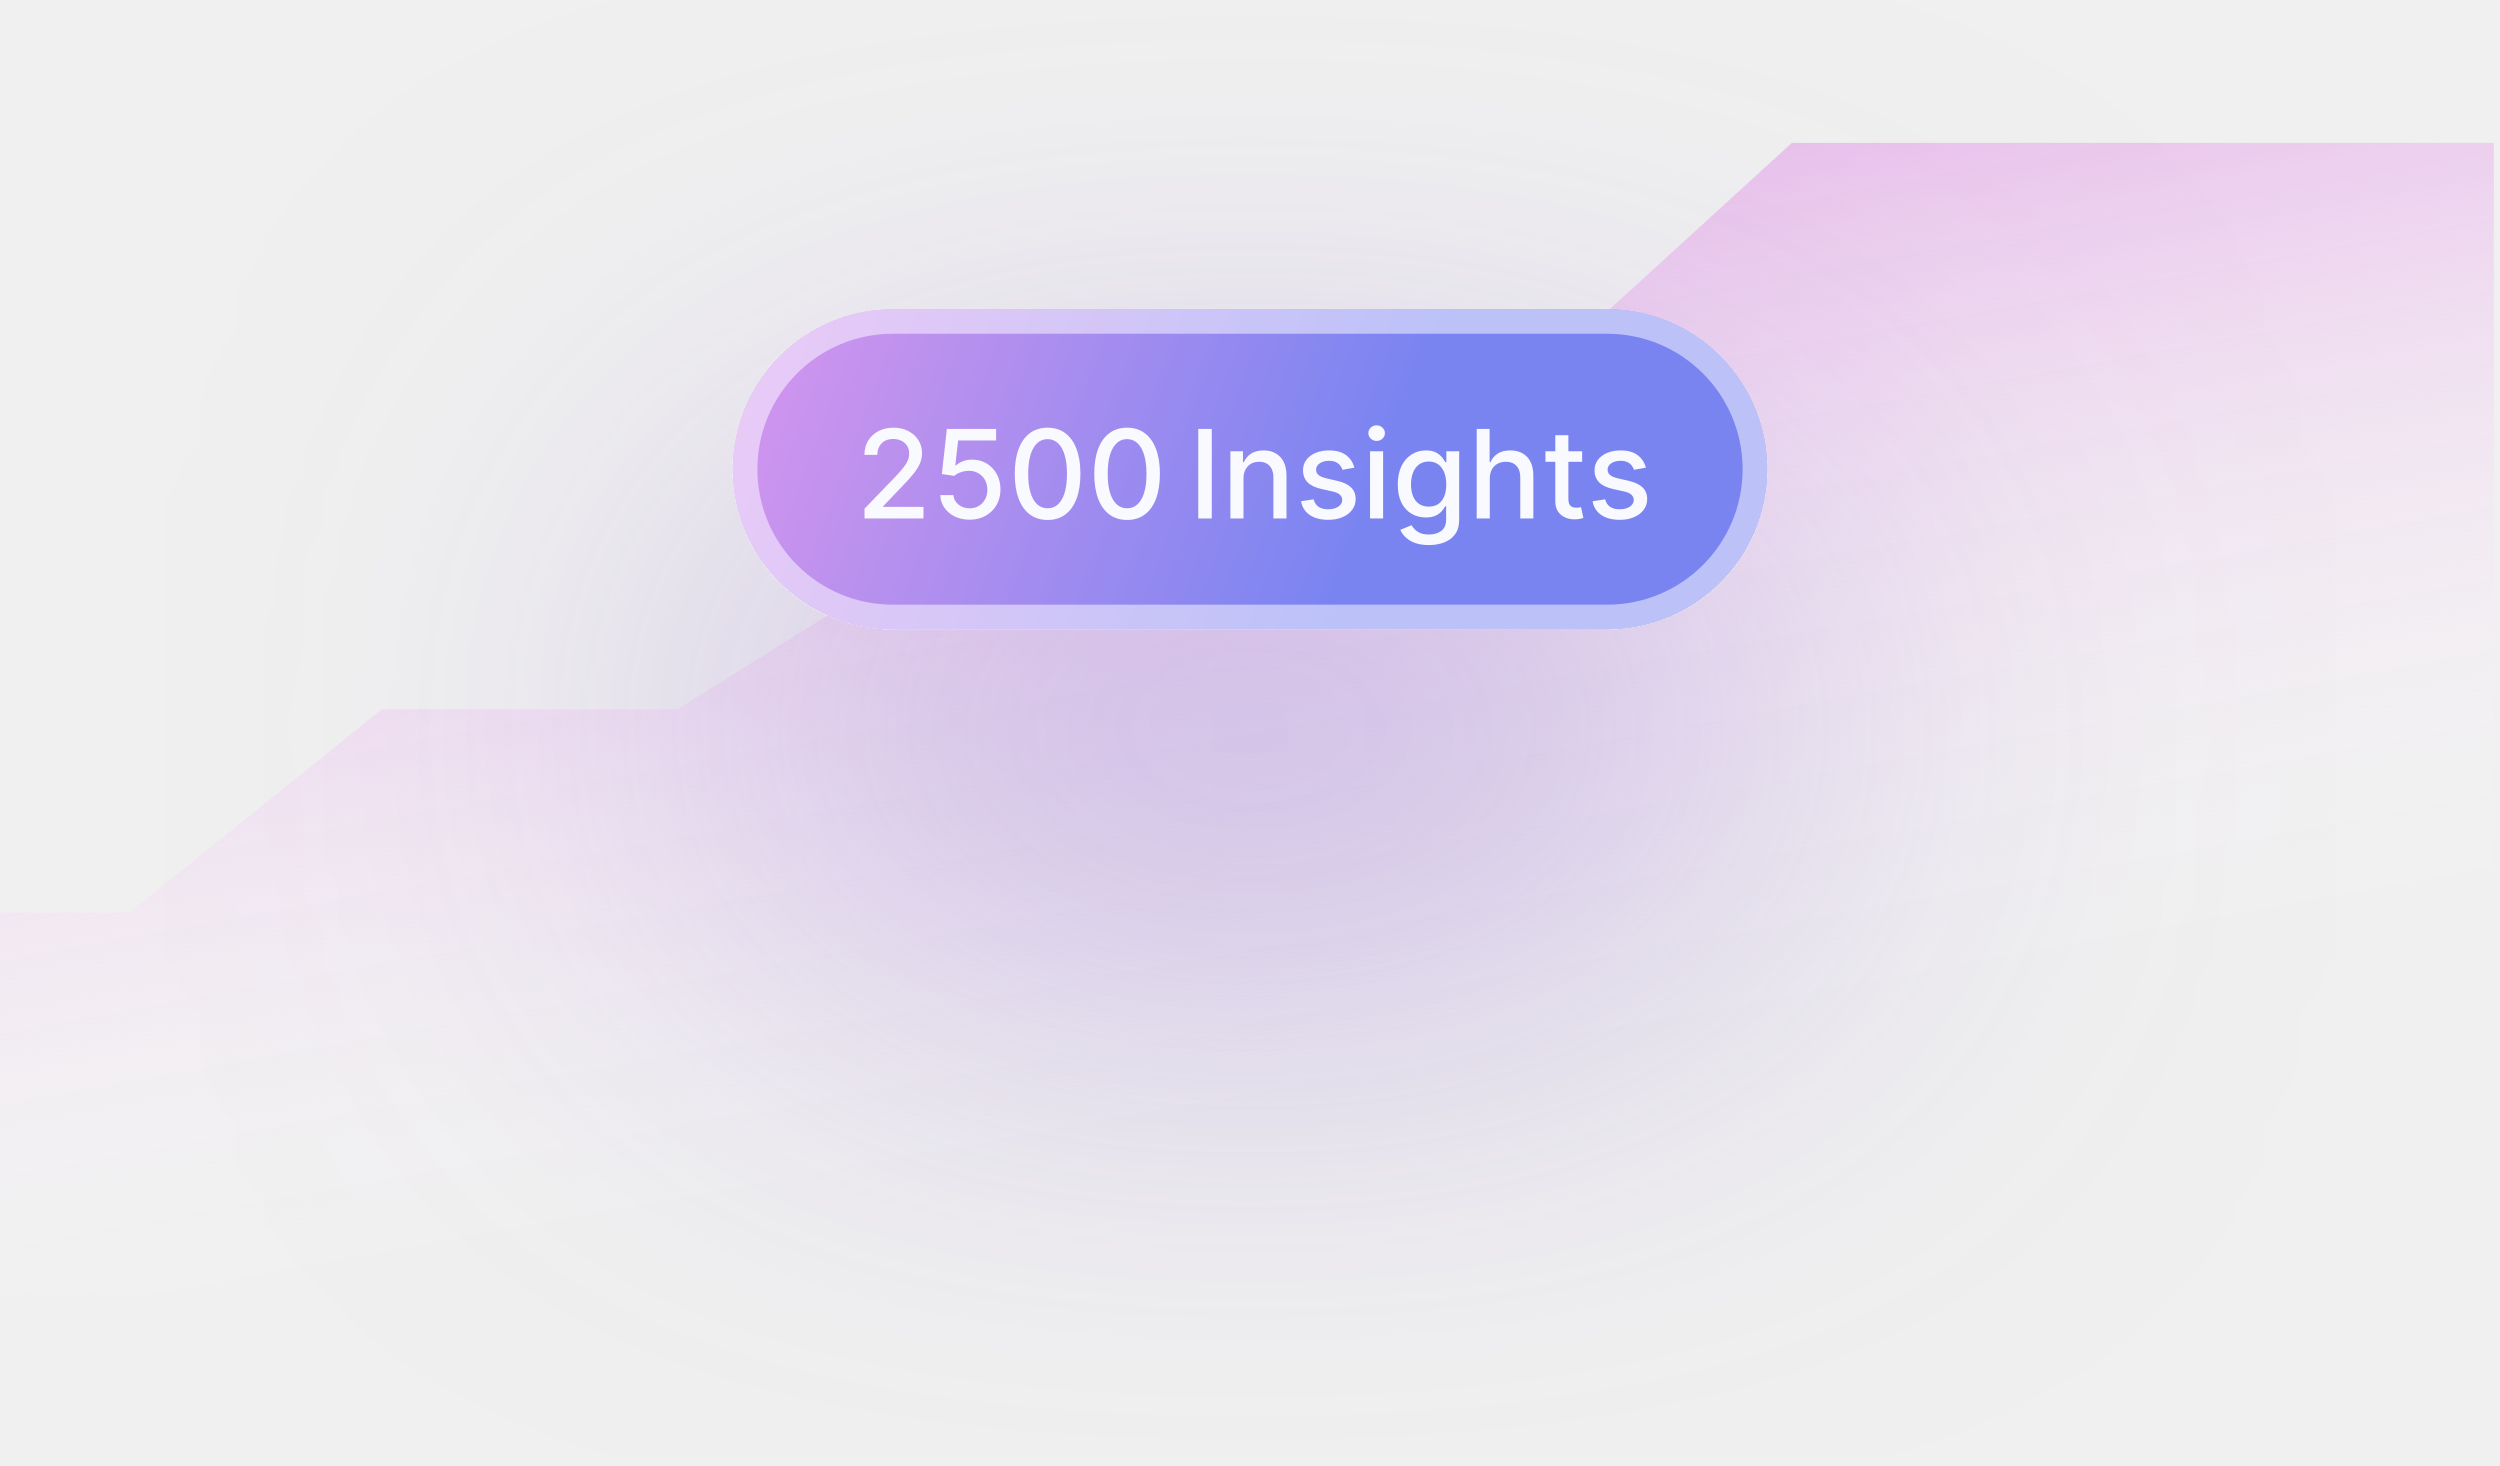
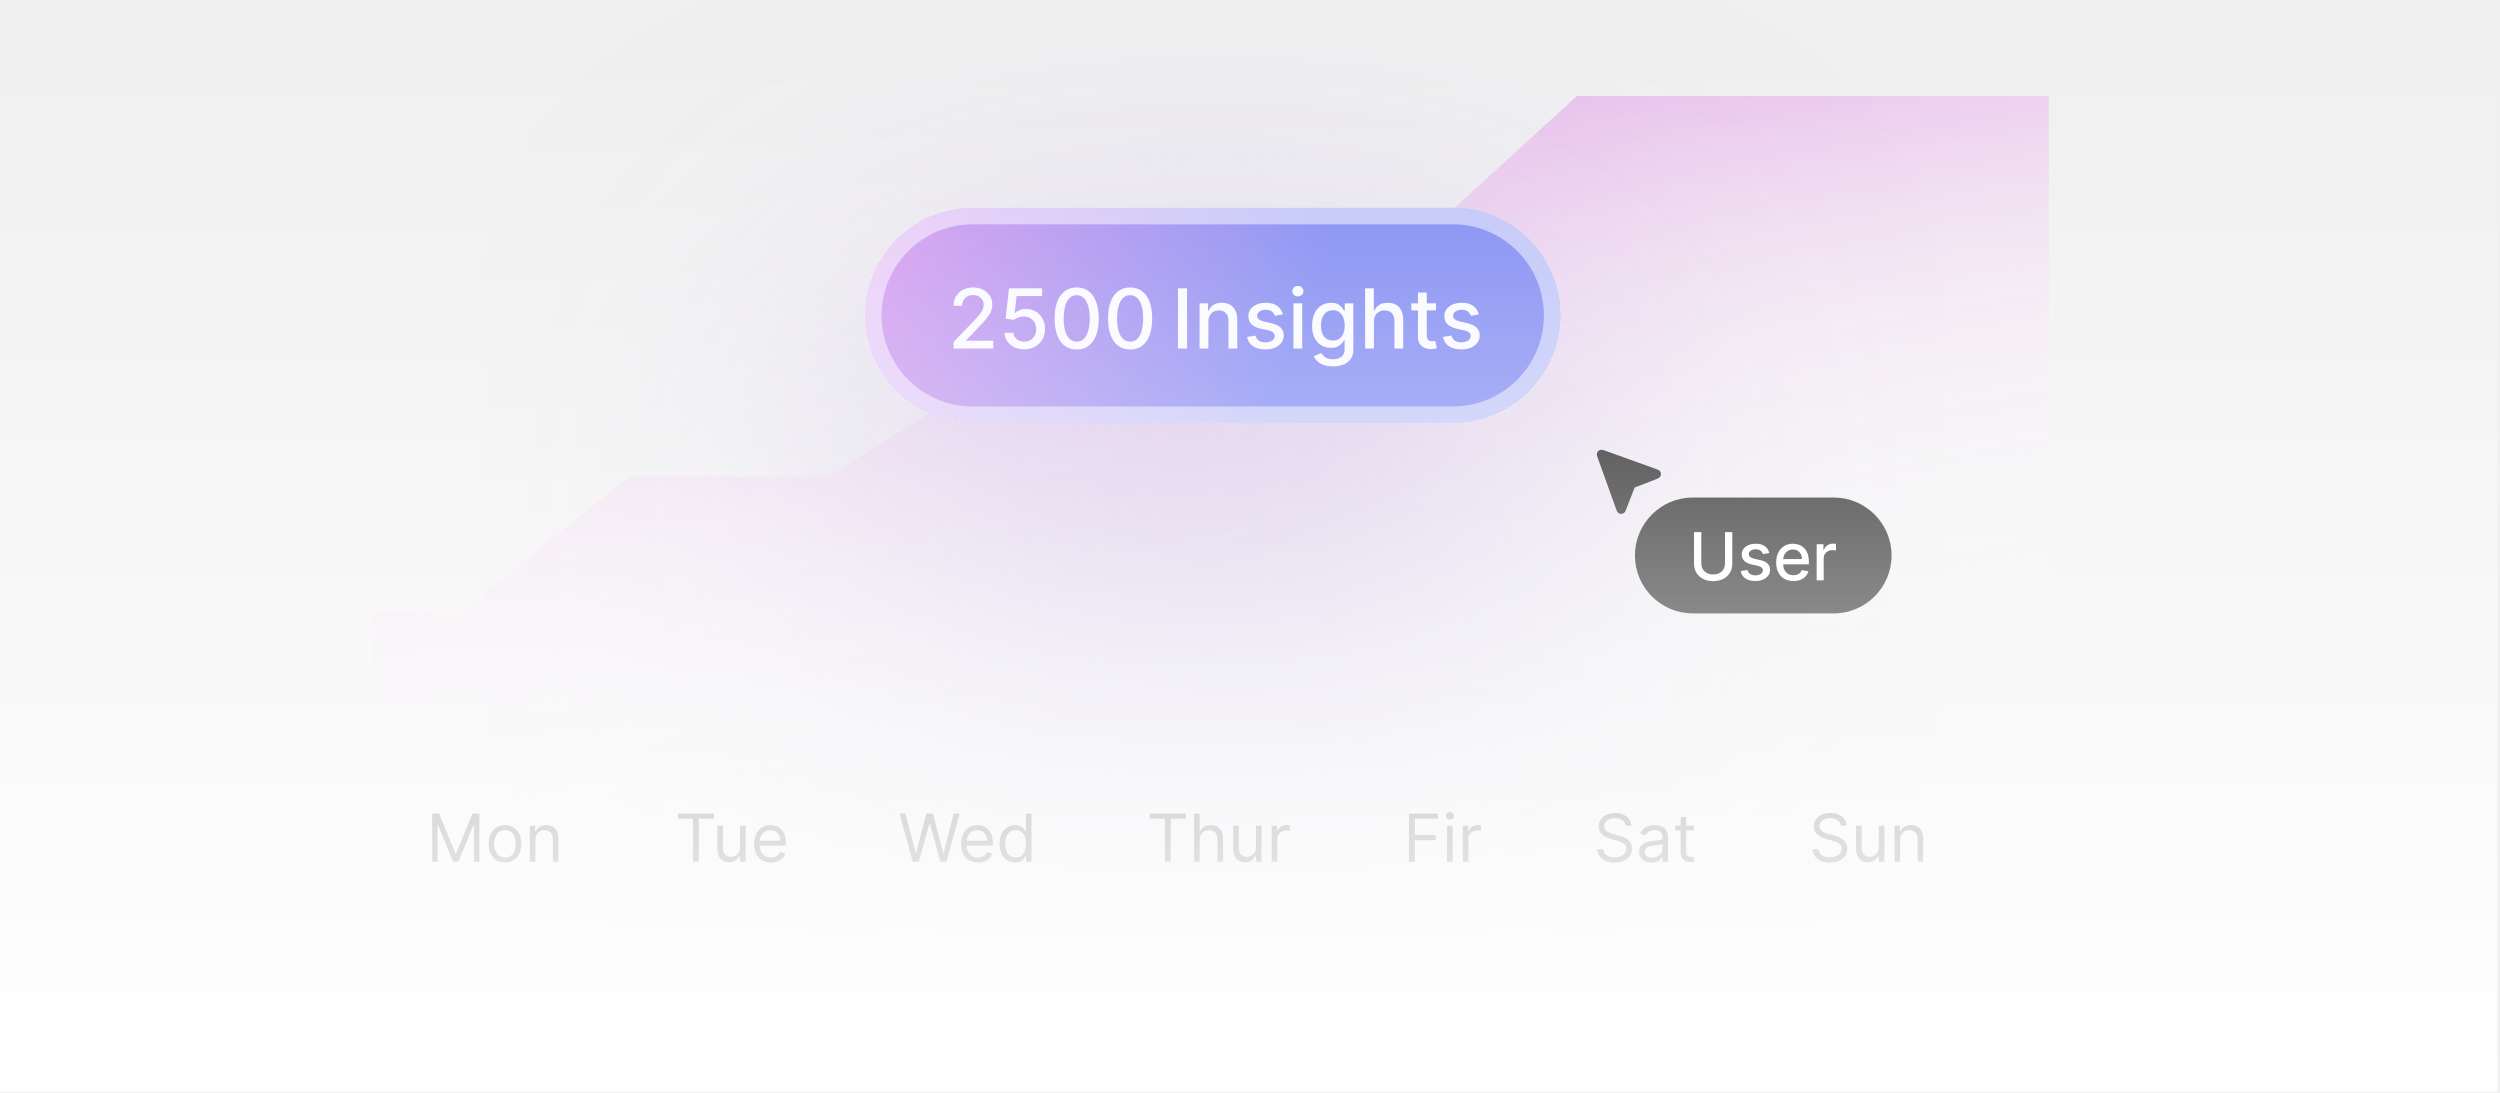
- <svg xmlns="http://www.w3.org/2000/svg" width="203" height="119" viewBox="0 0 203 119" fill="none">
-   <path d="M202.5 105.1V11.6H145.5L122.5 32.6H95L55 57.6H31L10.5 74.1H0V105.1H202.5Z" fill="url(#paint0_linear_34_151)" />
-   <g filter="url(#filter0_d_34_151)">
-     <rect x="59.5" y="25.1" width="84" height="26" rx="13" fill="url(#paint1_linear_34_151)" />
-     <rect x="60.5" y="26.1" width="82" height="24" rx="12" stroke="white" stroke-opacity="0.5" stroke-width="2" />
+ <svg xmlns="http://www.w3.org/2000/svg" width="302" height="132" viewBox="0 0 302 132" fill="none">
+   <path d="M247.5 105.1V11.6H190.5L167.5 32.6H140L100 57.6H76L55.5 74.1H45V105.1H247.5Z" fill="url(#paint0_linear_231_1173)" />
+   <g filter="url(#filter0_d_231_1173)">
+     <rect x="104.5" y="25.1" width="84" height="26" rx="13" fill="url(#paint1_linear_231_1173)" />
+     <rect x="105.5" y="26.1" width="82" height="24" rx="12" stroke="white" stroke-opacity="0.5" stroke-width="2" />
  </g>
-   <path d="M98.396 34.827V42.1H97.299V34.827H98.396ZM100.971 38.861V42.1H99.909V36.645H100.928V37.533H100.996C101.121 37.244 101.318 37.012 101.585 36.837C101.855 36.662 102.195 36.574 102.604 36.574C102.976 36.574 103.302 36.653 103.581 36.809C103.86 36.963 104.077 37.192 104.231 37.498C104.385 37.803 104.462 38.181 104.462 38.63V42.1H103.4V38.758C103.4 38.363 103.297 38.054 103.091 37.831C102.885 37.607 102.602 37.494 102.242 37.494C101.996 37.494 101.777 37.547 101.585 37.654C101.396 37.761 101.246 37.917 101.134 38.123C101.025 38.326 100.971 38.572 100.971 38.861ZM109.973 37.977L109.011 38.148C108.97 38.025 108.906 37.907 108.819 37.796C108.734 37.685 108.618 37.594 108.471 37.523C108.324 37.452 108.141 37.416 107.92 37.416C107.62 37.416 107.369 37.483 107.168 37.618C106.966 37.751 106.866 37.923 106.866 38.133C106.866 38.316 106.933 38.462 107.068 38.574C107.203 38.685 107.421 38.776 107.722 38.847L108.588 39.046C109.09 39.162 109.464 39.341 109.71 39.582C109.956 39.824 110.08 40.137 110.08 40.523C110.08 40.85 109.985 41.141 109.795 41.397C109.608 41.65 109.347 41.849 109.011 41.993C108.677 42.138 108.29 42.21 107.849 42.21C107.239 42.21 106.74 42.08 106.354 41.819C105.969 41.557 105.732 41.184 105.644 40.701L106.67 40.545C106.734 40.812 106.866 41.014 107.065 41.152C107.263 41.287 107.523 41.354 107.842 41.354C108.19 41.354 108.469 41.282 108.677 41.138C108.885 40.991 108.989 40.812 108.989 40.601C108.989 40.431 108.925 40.288 108.798 40.172C108.672 40.056 108.479 39.968 108.219 39.909L107.295 39.706C106.786 39.59 106.41 39.406 106.166 39.153C105.925 38.899 105.804 38.578 105.804 38.19C105.804 37.868 105.894 37.587 106.074 37.345C106.254 37.103 106.502 36.915 106.82 36.78C107.137 36.643 107.5 36.574 107.91 36.574C108.499 36.574 108.963 36.702 109.302 36.958C109.64 37.211 109.864 37.551 109.973 37.977ZM111.247 42.1V36.645H112.309V42.1H111.247ZM111.783 35.804C111.599 35.804 111.44 35.742 111.307 35.619C111.177 35.494 111.112 35.344 111.112 35.172C111.112 34.996 111.177 34.847 111.307 34.724C111.44 34.599 111.599 34.536 111.783 34.536C111.968 34.536 112.125 34.599 112.256 34.724C112.388 34.847 112.454 34.996 112.454 35.172C112.454 35.344 112.388 35.494 112.256 35.619C112.125 35.742 111.968 35.804 111.783 35.804ZM116.024 44.259C115.591 44.259 115.218 44.202 114.906 44.089C114.595 43.975 114.342 43.825 114.146 43.638C113.949 43.451 113.802 43.246 113.705 43.023L114.618 42.647C114.682 42.751 114.767 42.861 114.874 42.977C114.982 43.096 115.129 43.196 115.314 43.279C115.501 43.362 115.741 43.403 116.035 43.403C116.437 43.403 116.77 43.305 117.033 43.108C117.295 42.914 117.427 42.604 117.427 42.178V41.106H117.359C117.295 41.222 117.203 41.351 117.082 41.493C116.964 41.635 116.801 41.758 116.592 41.862C116.384 41.966 116.113 42.018 115.779 42.018C115.348 42.018 114.96 41.918 114.614 41.717C114.271 41.513 113.999 41.213 113.798 40.818C113.599 40.42 113.499 39.931 113.499 39.351C113.499 38.771 113.598 38.274 113.794 37.86C113.993 37.446 114.265 37.128 114.611 36.908C114.956 36.686 115.348 36.574 115.786 36.574C116.125 36.574 116.398 36.631 116.607 36.745C116.815 36.856 116.977 36.986 117.093 37.136C117.211 37.285 117.303 37.416 117.366 37.53H117.445V36.645H118.485V42.221C118.485 42.69 118.376 43.074 118.158 43.375C117.941 43.675 117.646 43.898 117.274 44.042C116.905 44.187 116.488 44.259 116.024 44.259ZM116.013 41.138C116.319 41.138 116.577 41.067 116.788 40.925C117.001 40.78 117.162 40.574 117.271 40.307C117.382 40.037 117.438 39.714 117.438 39.337C117.438 38.97 117.383 38.647 117.274 38.368C117.165 38.088 117.005 37.871 116.795 37.714C116.584 37.556 116.324 37.476 116.013 37.476C115.694 37.476 115.428 37.559 115.214 37.725C115.001 37.888 114.84 38.111 114.732 38.393C114.625 38.674 114.572 38.989 114.572 39.337C114.572 39.695 114.626 40.008 114.735 40.278C114.844 40.548 115.005 40.759 115.218 40.91C115.433 41.062 115.699 41.138 116.013 41.138ZM120.971 38.861V42.1H119.909V34.827H120.957V37.533H121.024C121.152 37.24 121.347 37.007 121.61 36.834C121.873 36.661 122.216 36.574 122.64 36.574C123.014 36.574 123.341 36.651 123.62 36.805C123.902 36.959 124.12 37.189 124.273 37.494C124.43 37.797 124.508 38.176 124.508 38.63V42.1H123.446V38.758C123.446 38.358 123.343 38.048 123.137 37.828C122.931 37.605 122.645 37.494 122.278 37.494C122.027 37.494 121.802 37.547 121.603 37.654C121.406 37.761 121.251 37.917 121.138 38.123C121.027 38.326 120.971 38.572 120.971 38.861ZM128.471 36.645V37.498H125.491V36.645H128.471ZM126.29 35.339H127.352V40.498C127.352 40.704 127.383 40.859 127.445 40.964C127.506 41.065 127.585 41.135 127.683 41.173C127.782 41.209 127.89 41.226 128.006 41.226C128.091 41.226 128.165 41.221 128.229 41.209C128.293 41.197 128.343 41.187 128.379 41.18L128.57 42.057C128.509 42.081 128.421 42.105 128.308 42.128C128.194 42.154 128.052 42.169 127.881 42.171C127.602 42.176 127.342 42.126 127.1 42.022C126.859 41.918 126.663 41.757 126.514 41.539C126.365 41.321 126.29 41.048 126.29 40.719V35.339ZM133.645 37.977L132.683 38.148C132.642 38.025 132.578 37.907 132.491 37.796C132.406 37.685 132.29 37.594 132.143 37.523C131.996 37.452 131.813 37.416 131.592 37.416C131.292 37.416 131.041 37.483 130.839 37.618C130.638 37.751 130.538 37.923 130.538 38.133C130.538 38.316 130.605 38.462 130.74 38.574C130.875 38.685 131.093 38.776 131.393 38.847L132.26 39.046C132.762 39.162 133.136 39.341 133.382 39.582C133.628 39.824 133.751 40.137 133.751 40.523C133.751 40.85 133.657 41.141 133.467 41.397C133.28 41.65 133.019 41.849 132.683 41.993C132.349 42.138 131.962 42.21 131.521 42.21C130.911 42.21 130.412 42.08 130.026 41.819C129.64 41.557 129.404 41.184 129.316 40.701L130.342 40.545C130.406 40.812 130.538 41.014 130.737 41.152C130.935 41.287 131.195 41.354 131.514 41.354C131.862 41.354 132.14 41.282 132.349 41.138C132.557 40.991 132.661 40.812 132.661 40.601C132.661 40.431 132.597 40.288 132.469 40.172C132.344 40.056 132.151 39.968 131.891 39.909L130.967 39.706C130.458 39.59 130.082 39.406 129.838 39.153C129.597 38.899 129.476 38.578 129.476 38.19C129.476 37.868 129.566 37.587 129.746 37.345C129.926 37.103 130.174 36.915 130.491 36.78C130.809 36.643 131.172 36.574 131.582 36.574C132.171 36.574 132.635 36.702 132.974 36.958C133.312 37.211 133.536 37.551 133.645 37.977Z" fill="#F9FAFF" />
-   <path d="M70.2 42.1V41.304L72.66 38.755C72.923 38.478 73.14 38.235 73.31 38.027C73.483 37.816 73.612 37.616 73.697 37.427C73.783 37.237 73.825 37.036 73.825 36.823C73.825 36.581 73.769 36.373 73.655 36.198C73.541 36.02 73.386 35.884 73.19 35.79C72.993 35.693 72.772 35.644 72.526 35.644C72.265 35.644 72.038 35.697 71.844 35.804C71.65 35.91 71.501 36.061 71.396 36.255C71.292 36.449 71.24 36.676 71.24 36.937H70.192C70.192 36.494 70.294 36.107 70.498 35.775C70.701 35.444 70.981 35.187 71.336 35.005C71.691 34.82 72.095 34.728 72.547 34.728C73.004 34.728 73.406 34.819 73.754 35.001C74.105 35.181 74.378 35.427 74.575 35.74C74.771 36.05 74.869 36.4 74.869 36.791C74.869 37.061 74.818 37.325 74.717 37.583C74.617 37.841 74.443 38.129 74.195 38.446C73.946 38.761 73.6 39.143 73.158 39.593L71.712 41.106V41.159H74.987V42.1H70.2ZM78.733 42.199C78.288 42.199 77.888 42.114 77.533 41.944C77.18 41.771 76.898 41.534 76.688 41.233C76.477 40.933 76.364 40.59 76.35 40.204H77.415C77.442 40.516 77.58 40.773 77.831 40.974C78.082 41.175 78.383 41.276 78.733 41.276C79.012 41.276 79.26 41.212 79.475 41.084C79.693 40.954 79.863 40.775 79.987 40.548C80.112 40.321 80.175 40.062 80.175 39.77C80.175 39.474 80.111 39.211 79.983 38.978C79.855 38.746 79.679 38.564 79.454 38.432C79.231 38.299 78.976 38.232 78.687 38.229C78.467 38.229 78.245 38.267 78.023 38.343C77.8 38.419 77.62 38.518 77.483 38.641L76.478 38.492L76.886 34.827H80.885V35.768H77.799L77.568 37.803H77.611C77.753 37.666 77.941 37.551 78.175 37.459C78.412 37.366 78.665 37.32 78.935 37.32C79.378 37.32 79.772 37.425 80.118 37.636C80.466 37.847 80.739 38.135 80.938 38.499C81.139 38.861 81.239 39.278 81.237 39.749C81.239 40.22 81.132 40.641 80.917 41.01C80.704 41.379 80.408 41.67 80.029 41.883C79.653 42.094 79.221 42.199 78.733 42.199ZM85.066 42.221C84.504 42.218 84.025 42.07 83.627 41.777C83.23 41.483 82.925 41.056 82.715 40.495C82.504 39.934 82.399 39.258 82.399 38.467C82.399 37.679 82.504 37.005 82.715 36.447C82.928 35.888 83.233 35.462 83.631 35.168C84.031 34.875 84.509 34.728 85.066 34.728C85.622 34.728 86.099 34.876 86.497 35.172C86.894 35.465 87.199 35.891 87.409 36.45C87.622 37.007 87.729 37.679 87.729 38.467C87.729 39.26 87.624 39.937 87.413 40.498C87.202 41.057 86.898 41.484 86.5 41.78C86.103 42.074 85.624 42.221 85.066 42.221ZM85.066 41.273C85.558 41.273 85.943 41.032 86.22 40.552C86.499 40.071 86.639 39.376 86.639 38.467C86.639 37.864 86.575 37.353 86.447 36.937C86.321 36.518 86.14 36.2 85.904 35.985C85.669 35.767 85.39 35.658 85.066 35.658C84.576 35.658 84.191 35.9 83.911 36.383C83.632 36.866 83.491 37.56 83.489 38.467C83.489 39.073 83.552 39.586 83.677 40.005C83.805 40.422 83.986 40.737 84.22 40.953C84.455 41.166 84.736 41.273 85.066 41.273ZM91.521 42.221C90.96 42.218 90.48 42.07 90.082 41.777C89.685 41.483 89.38 41.056 89.17 40.495C88.959 39.934 88.854 39.258 88.854 38.467C88.854 37.679 88.959 37.005 89.17 36.447C89.383 35.888 89.688 35.462 90.086 35.168C90.486 34.875 90.964 34.728 91.521 34.728C92.077 34.728 92.554 34.876 92.952 35.172C93.349 35.465 93.654 35.891 93.864 36.45C94.077 37.007 94.184 37.679 94.184 38.467C94.184 39.26 94.079 39.937 93.868 40.498C93.657 41.057 93.353 41.484 92.955 41.78C92.558 42.074 92.079 42.221 91.521 42.221ZM91.521 41.273C92.013 41.273 92.398 41.032 92.675 40.552C92.954 40.071 93.094 39.376 93.094 38.467C93.094 37.864 93.03 37.353 92.902 36.937C92.776 36.518 92.595 36.2 92.359 35.985C92.124 35.767 91.845 35.658 91.521 35.658C91.031 35.658 90.646 35.9 90.367 36.383C90.087 36.866 89.946 37.56 89.944 38.467C89.944 39.073 90.007 39.586 90.132 40.005C90.26 40.422 90.441 40.737 90.675 40.953C90.91 41.166 91.192 41.273 91.521 41.273Z" fill="#F9FAFF" />
+   <path d="M143.396 34.827V42.1H142.299V34.827H143.396ZM145.971 38.861V42.1H144.909V36.646H145.928V37.533H145.996C146.121 37.245 146.318 37.013 146.585 36.837C146.855 36.662 147.195 36.575 147.604 36.575C147.976 36.575 148.302 36.653 148.581 36.809C148.86 36.963 149.077 37.192 149.231 37.498C149.385 37.803 149.462 38.181 149.462 38.631V42.1H148.4V38.758C148.4 38.363 148.297 38.054 148.091 37.832C147.885 37.607 147.602 37.494 147.242 37.494C146.996 37.494 146.777 37.547 146.585 37.654C146.396 37.761 146.246 37.917 146.134 38.123C146.025 38.326 145.971 38.573 145.971 38.861ZM154.973 37.977L154.011 38.148C153.97 38.025 153.906 37.907 153.819 37.796C153.734 37.685 153.618 37.594 153.471 37.523C153.324 37.452 153.141 37.416 152.92 37.416C152.62 37.416 152.369 37.484 152.168 37.619C151.966 37.751 151.866 37.923 151.866 38.133C151.866 38.316 151.933 38.463 152.068 38.574C152.203 38.685 152.421 38.776 152.722 38.847L153.588 39.046C154.09 39.162 154.464 39.341 154.71 39.582C154.956 39.824 155.08 40.138 155.08 40.523C155.08 40.85 154.985 41.141 154.795 41.397C154.608 41.65 154.347 41.849 154.011 41.994C153.677 42.138 153.29 42.21 152.849 42.21C152.239 42.21 151.74 42.08 151.354 41.82C150.969 41.557 150.732 41.184 150.644 40.701L151.67 40.545C151.734 40.812 151.866 41.015 152.065 41.152C152.263 41.287 152.523 41.354 152.842 41.354C153.19 41.354 153.469 41.282 153.677 41.138C153.885 40.991 153.989 40.812 153.989 40.602C153.989 40.431 153.925 40.288 153.798 40.172C153.672 40.056 153.479 39.968 153.219 39.909L152.295 39.707C151.786 39.591 151.41 39.406 151.166 39.153C150.925 38.899 150.804 38.579 150.804 38.19C150.804 37.868 150.894 37.587 151.074 37.345C151.254 37.104 151.502 36.915 151.82 36.781C152.137 36.643 152.5 36.575 152.91 36.575C153.499 36.575 153.963 36.702 154.302 36.958C154.64 37.211 154.864 37.551 154.973 37.977ZM156.247 42.1V36.646H157.309V42.1H156.247ZM156.783 35.804C156.599 35.804 156.44 35.742 156.307 35.619C156.177 35.494 156.112 35.345 156.112 35.172C156.112 34.997 156.177 34.847 156.307 34.724C156.44 34.599 156.599 34.536 156.783 34.536C156.968 34.536 157.125 34.599 157.256 34.724C157.388 34.847 157.454 34.997 157.454 35.172C157.454 35.345 157.388 35.494 157.256 35.619C157.125 35.742 156.968 35.804 156.783 35.804ZM161.024 44.259C160.591 44.259 160.218 44.202 159.906 44.089C159.595 43.975 159.342 43.825 159.146 43.638C158.949 43.451 158.802 43.246 158.705 43.023L159.618 42.647C159.682 42.751 159.767 42.861 159.874 42.977C159.982 43.096 160.129 43.196 160.314 43.279C160.501 43.362 160.741 43.403 161.035 43.403C161.437 43.403 161.77 43.305 162.033 43.109C162.295 42.914 162.427 42.604 162.427 42.178V41.106H162.359C162.295 41.222 162.203 41.351 162.082 41.493C161.964 41.635 161.801 41.758 161.592 41.862C161.384 41.966 161.113 42.018 160.779 42.018C160.348 42.018 159.96 41.918 159.614 41.717C159.271 41.513 158.999 41.214 158.798 40.818C158.599 40.42 158.499 39.931 158.499 39.352C158.499 38.772 158.598 38.274 158.794 37.86C158.993 37.446 159.265 37.129 159.611 36.908C159.956 36.686 160.348 36.575 160.786 36.575C161.125 36.575 161.398 36.631 161.607 36.745C161.815 36.856 161.977 36.986 162.093 37.136C162.211 37.285 162.303 37.416 162.366 37.53H162.445V36.646H163.485V42.221C163.485 42.69 163.376 43.074 163.158 43.375C162.941 43.676 162.646 43.898 162.274 44.043C161.905 44.187 161.488 44.259 161.024 44.259ZM161.013 41.138C161.319 41.138 161.577 41.067 161.788 40.925C162.001 40.78 162.162 40.574 162.271 40.307C162.382 40.037 162.438 39.714 162.438 39.337C162.438 38.97 162.383 38.647 162.274 38.368C162.165 38.089 162.005 37.871 161.795 37.714C161.584 37.556 161.324 37.477 161.013 37.477C160.694 37.477 160.428 37.559 160.214 37.725C160.001 37.888 159.84 38.111 159.732 38.393C159.625 38.674 159.572 38.989 159.572 39.337C159.572 39.695 159.626 40.008 159.735 40.278C159.844 40.548 160.005 40.759 160.218 40.91C160.433 41.062 160.699 41.138 161.013 41.138ZM165.971 38.861V42.1H164.909V34.827H165.957V37.533H166.024C166.152 37.24 166.347 37.007 166.61 36.834C166.873 36.661 167.216 36.575 167.64 36.575C168.014 36.575 168.341 36.651 168.62 36.805C168.902 36.959 169.12 37.189 169.273 37.494C169.43 37.797 169.508 38.176 169.508 38.631V42.1H168.446V38.758C168.446 38.358 168.343 38.048 168.137 37.828C167.931 37.605 167.645 37.494 167.278 37.494C167.027 37.494 166.802 37.547 166.603 37.654C166.406 37.761 166.251 37.917 166.138 38.123C166.027 38.326 165.971 38.573 165.971 38.861ZM173.471 36.646V37.498H170.491V36.646H173.471ZM171.29 35.339H172.352V40.498C172.352 40.705 172.383 40.86 172.445 40.964C172.506 41.066 172.585 41.135 172.683 41.173C172.782 41.209 172.89 41.227 173.006 41.227C173.091 41.227 173.165 41.221 173.229 41.209C173.293 41.197 173.343 41.188 173.379 41.18L173.57 42.057C173.509 42.081 173.421 42.105 173.308 42.129C173.194 42.154 173.052 42.169 172.881 42.171C172.602 42.176 172.342 42.126 172.1 42.022C171.859 41.918 171.663 41.757 171.514 41.539C171.365 41.321 171.29 41.048 171.29 40.719V35.339ZM178.645 37.977L177.683 38.148C177.642 38.025 177.578 37.907 177.491 37.796C177.406 37.685 177.29 37.594 177.143 37.523C176.996 37.452 176.813 37.416 176.592 37.416C176.292 37.416 176.041 37.484 175.839 37.619C175.638 37.751 175.538 37.923 175.538 38.133C175.538 38.316 175.605 38.463 175.74 38.574C175.875 38.685 176.093 38.776 176.393 38.847L177.26 39.046C177.762 39.162 178.136 39.341 178.382 39.582C178.628 39.824 178.751 40.138 178.751 40.523C178.751 40.85 178.657 41.141 178.467 41.397C178.28 41.65 178.019 41.849 177.683 41.994C177.349 42.138 176.962 42.21 176.521 42.21C175.911 42.21 175.412 42.08 175.026 41.82C174.64 41.557 174.404 41.184 174.316 40.701L175.342 40.545C175.406 40.812 175.538 41.015 175.737 41.152C175.935 41.287 176.195 41.354 176.514 41.354C176.862 41.354 177.14 41.282 177.349 41.138C177.557 40.991 177.661 40.812 177.661 40.602C177.661 40.431 177.597 40.288 177.469 40.172C177.344 40.056 177.151 39.968 176.891 39.909L175.967 39.707C175.458 39.591 175.082 39.406 174.838 39.153C174.597 38.899 174.476 38.579 174.476 38.19C174.476 37.868 174.566 37.587 174.746 37.345C174.926 37.104 175.174 36.915 175.491 36.781C175.809 36.643 176.172 36.575 176.582 36.575C177.171 36.575 177.635 36.702 177.974 36.958C178.312 37.211 178.536 37.551 178.645 37.977Z" fill="#F9FAFF" />
+   <path d="M115.2 42.1V41.305L117.661 38.755C117.923 38.478 118.14 38.235 118.31 38.027C118.483 37.816 118.612 37.616 118.697 37.427C118.783 37.237 118.825 37.036 118.825 36.823C118.825 36.582 118.768 36.373 118.655 36.198C118.541 36.021 118.386 35.884 118.19 35.79C117.993 35.693 117.772 35.644 117.526 35.644C117.265 35.644 117.038 35.697 116.844 35.804C116.65 35.91 116.5 36.061 116.396 36.255C116.292 36.449 116.24 36.676 116.24 36.937H115.192C115.192 36.494 115.294 36.107 115.498 35.776C115.701 35.444 115.981 35.187 116.336 35.005C116.691 34.82 117.095 34.728 117.547 34.728C118.004 34.728 118.406 34.819 118.754 35.001C119.105 35.181 119.378 35.428 119.575 35.74C119.771 36.05 119.869 36.401 119.869 36.791C119.869 37.061 119.818 37.325 119.717 37.583C119.617 37.841 119.443 38.129 119.195 38.446C118.946 38.761 118.6 39.143 118.158 39.593L116.712 41.106V41.159H119.987V42.1H115.2ZM123.733 42.2C123.288 42.2 122.888 42.114 122.533 41.944C122.18 41.771 121.898 41.534 121.688 41.234C121.477 40.933 121.364 40.59 121.35 40.204H122.415C122.442 40.516 122.58 40.773 122.831 40.974C123.082 41.176 123.383 41.276 123.733 41.276C124.012 41.276 124.26 41.212 124.475 41.084C124.693 40.954 124.863 40.776 124.987 40.548C125.112 40.321 125.175 40.062 125.175 39.771C125.175 39.475 125.111 39.211 124.983 38.979C124.855 38.747 124.679 38.564 124.454 38.432C124.231 38.299 123.976 38.232 123.687 38.229C123.467 38.229 123.245 38.267 123.023 38.343C122.8 38.419 122.62 38.518 122.483 38.641L121.478 38.492L121.886 34.827H125.885V35.768H122.799L122.568 37.803H122.611C122.753 37.666 122.941 37.551 123.175 37.459C123.412 37.366 123.665 37.32 123.935 37.32C124.378 37.32 124.772 37.426 125.118 37.636C125.466 37.847 125.739 38.135 125.938 38.499C126.139 38.861 126.239 39.278 126.237 39.749C126.239 40.22 126.132 40.641 125.917 41.01C125.704 41.379 125.408 41.67 125.029 41.883C124.653 42.094 124.221 42.2 123.733 42.2ZM130.066 42.221C129.504 42.218 129.025 42.071 128.627 41.777C128.23 41.483 127.925 41.056 127.715 40.495C127.504 39.934 127.399 39.258 127.399 38.467C127.399 37.679 127.504 37.005 127.715 36.447C127.928 35.888 128.233 35.462 128.631 35.168C129.031 34.875 129.509 34.728 130.066 34.728C130.622 34.728 131.099 34.876 131.497 35.172C131.894 35.465 132.199 35.892 132.409 36.45C132.622 37.007 132.729 37.679 132.729 38.467C132.729 39.26 132.624 39.938 132.413 40.498C132.202 41.057 131.898 41.485 131.5 41.781C131.102 42.074 130.624 42.221 130.066 42.221ZM130.066 41.273C130.558 41.273 130.943 41.032 131.22 40.552C131.499 40.071 131.639 39.376 131.639 38.467C131.639 37.864 131.575 37.353 131.447 36.937C131.321 36.518 131.14 36.2 130.904 35.985C130.669 35.767 130.39 35.658 130.066 35.658C129.575 35.658 129.191 35.9 128.911 36.383C128.632 36.866 128.491 37.561 128.489 38.467C128.489 39.073 128.552 39.586 128.677 40.005C128.805 40.422 128.986 40.738 129.22 40.953C129.455 41.166 129.736 41.273 130.066 41.273ZM136.521 42.221C135.96 42.218 135.48 42.071 135.082 41.777C134.685 41.483 134.38 41.056 134.17 40.495C133.959 39.934 133.854 39.258 133.854 38.467C133.854 37.679 133.959 37.005 134.17 36.447C134.383 35.888 134.688 35.462 135.086 35.168C135.486 34.875 135.964 34.728 136.521 34.728C137.077 34.728 137.554 34.876 137.952 35.172C138.349 35.465 138.654 35.892 138.864 36.45C139.077 37.007 139.184 37.679 139.184 38.467C139.184 39.26 139.079 39.938 138.868 40.498C138.657 41.057 138.353 41.485 137.955 41.781C137.558 42.074 137.079 42.221 136.521 42.221ZM136.521 41.273C137.013 41.273 137.398 41.032 137.675 40.552C137.954 40.071 138.094 39.376 138.094 38.467C138.094 37.864 138.03 37.353 137.902 36.937C137.777 36.518 137.595 36.2 137.359 35.985C137.124 35.767 136.845 35.658 136.521 35.658C136.031 35.658 135.646 35.9 135.366 36.383C135.087 36.866 134.946 37.561 134.944 38.467C134.944 39.073 135.007 39.586 135.132 40.005C135.26 40.422 135.441 40.738 135.675 40.953C135.91 41.166 136.192 41.273 136.521 41.273Z" fill="#F9FAFF" />
+   <path d="M52.205 98.282H53.045L55.023 103.111H55.091L57.068 98.282H57.909V104.1H57.25V99.68H57.193L55.375 104.1H54.739L52.92 99.68H52.864V104.1H52.205V98.282ZM61.004 104.191C60.61 104.191 60.264 104.097 59.967 103.91C59.671 103.722 59.44 103.46 59.273 103.123C59.109 102.786 59.026 102.392 59.026 101.941C59.026 101.486 59.109 101.09 59.273 100.751C59.44 100.412 59.671 100.148 59.967 99.961C60.264 99.773 60.61 99.68 61.004 99.68C61.398 99.68 61.742 99.773 62.038 99.961C62.335 100.148 62.566 100.412 62.731 100.751C62.898 101.09 62.981 101.486 62.981 101.941C62.981 102.392 62.898 102.786 62.731 103.123C62.566 103.46 62.335 103.722 62.038 103.91C61.742 104.097 61.398 104.191 61.004 104.191ZM61.004 103.589C61.303 103.589 61.549 103.512 61.742 103.359C61.935 103.205 62.078 103.004 62.171 102.754C62.264 102.504 62.31 102.233 62.31 101.941C62.31 101.649 62.264 101.378 62.171 101.126C62.078 100.874 61.935 100.67 61.742 100.515C61.549 100.36 61.303 100.282 61.004 100.282C60.704 100.282 60.458 100.36 60.265 100.515C60.072 100.67 59.929 100.874 59.836 101.126C59.743 101.378 59.697 101.649 59.697 101.941C59.697 102.233 59.743 102.504 59.836 102.754C59.929 103.004 60.072 103.205 60.265 103.359C60.458 103.512 60.704 103.589 61.004 103.589ZM64.675 101.475V104.1H64.004V99.737H64.652V100.418H64.709C64.811 100.197 64.966 100.019 65.175 99.884C65.383 99.748 65.652 99.68 65.981 99.68C66.277 99.68 66.535 99.74 66.757 99.862C66.979 99.981 67.151 100.163 67.274 100.407C67.397 100.649 67.459 100.956 67.459 101.327V104.1H66.788V101.373C66.788 101.03 66.699 100.763 66.521 100.572C66.343 100.379 66.099 100.282 65.788 100.282C65.574 100.282 65.383 100.328 65.215 100.421C65.048 100.514 64.916 100.649 64.82 100.827C64.723 101.005 64.675 101.221 64.675 101.475Z" fill="#787878" />
+   <path d="M81.886 98.907V98.282H86.25V98.907H84.421V104.1H83.716V98.907H81.886ZM89.403 102.316V99.737H90.073V104.1H89.403V103.361H89.357C89.255 103.583 89.096 103.771 88.88 103.927C88.664 104.08 88.391 104.157 88.062 104.157C87.789 104.157 87.547 104.097 87.335 103.978C87.122 103.857 86.956 103.675 86.835 103.432C86.713 103.188 86.653 102.88 86.653 102.509V99.737H87.323V102.464C87.323 102.782 87.412 103.036 87.59 103.225C87.77 103.414 87.999 103.509 88.278 103.509C88.444 103.509 88.614 103.467 88.786 103.381C88.96 103.296 89.106 103.165 89.224 102.989C89.343 102.813 89.403 102.589 89.403 102.316ZM93.131 104.191C92.71 104.191 92.347 104.098 92.043 103.913C91.74 103.725 91.506 103.464 91.341 103.129C91.178 102.791 91.097 102.399 91.097 101.952C91.097 101.505 91.178 101.111 91.341 100.771C91.506 100.428 91.735 100.161 92.028 99.969C92.324 99.776 92.669 99.68 93.062 99.68C93.29 99.68 93.514 99.718 93.736 99.793C93.957 99.869 94.159 99.992 94.341 100.163C94.523 100.331 94.668 100.555 94.776 100.833C94.883 101.111 94.938 101.454 94.938 101.861V102.146H91.574V101.566H94.256C94.256 101.32 94.206 101.1 94.108 100.907C94.011 100.714 93.873 100.561 93.693 100.45C93.515 100.338 93.305 100.282 93.062 100.282C92.796 100.282 92.564 100.348 92.369 100.481C92.176 100.611 92.028 100.782 91.923 100.992C91.819 101.202 91.767 101.428 91.767 101.668V102.055C91.767 102.384 91.824 102.664 91.938 102.893C92.053 103.12 92.213 103.293 92.418 103.413C92.622 103.53 92.86 103.589 93.131 103.589C93.307 103.589 93.466 103.564 93.608 103.515C93.752 103.464 93.876 103.388 93.98 103.288C94.084 103.185 94.165 103.058 94.222 102.907L94.869 103.089C94.801 103.308 94.687 103.502 94.526 103.668C94.365 103.833 94.166 103.962 93.929 104.055C93.692 104.146 93.426 104.191 93.131 104.191Z" fill="#787878" />
+   <path d="M110.261 104.1L108.67 98.282H109.386L110.602 103.021H110.659L111.898 98.282H112.693L113.932 103.021H113.989L115.205 98.282H115.92L114.33 104.1H113.602L112.318 99.464H112.273L110.989 104.1H110.261ZM118.131 104.191C117.71 104.191 117.348 104.098 117.043 103.913C116.74 103.725 116.506 103.464 116.341 103.129C116.178 102.791 116.097 102.399 116.097 101.952C116.097 101.505 116.178 101.111 116.341 100.771C116.506 100.428 116.735 100.161 117.028 99.969C117.324 99.776 117.669 99.68 118.062 99.68C118.29 99.68 118.514 99.718 118.736 99.793C118.957 99.869 119.159 99.992 119.341 100.163C119.523 100.331 119.668 100.555 119.776 100.833C119.884 101.111 119.938 101.454 119.938 101.861V102.146H116.574V101.566H119.256C119.256 101.32 119.206 101.1 119.108 100.907C119.011 100.714 118.873 100.561 118.693 100.45C118.515 100.338 118.305 100.282 118.062 100.282C117.795 100.282 117.564 100.348 117.369 100.481C117.176 100.611 117.027 100.782 116.923 100.992C116.819 101.202 116.767 101.428 116.767 101.668V102.055C116.767 102.384 116.824 102.664 116.938 102.893C117.053 103.12 117.213 103.293 117.418 103.413C117.622 103.53 117.86 103.589 118.131 103.589C118.307 103.589 118.466 103.564 118.608 103.515C118.752 103.464 118.876 103.388 118.98 103.288C119.084 103.185 119.165 103.058 119.222 102.907L119.869 103.089C119.801 103.308 119.687 103.502 119.526 103.668C119.365 103.833 119.166 103.962 118.929 104.055C118.692 104.146 118.426 104.191 118.131 104.191ZM122.605 104.191C122.241 104.191 121.92 104.099 121.642 103.915C121.364 103.73 121.146 103.468 120.989 103.131C120.831 102.792 120.753 102.392 120.753 101.93C120.753 101.471 120.831 101.074 120.989 100.736C121.146 100.399 121.365 100.139 121.645 99.955C121.925 99.772 122.249 99.68 122.616 99.68C122.901 99.68 123.125 99.727 123.29 99.822C123.456 99.915 123.583 100.021 123.67 100.14C123.759 100.257 123.829 100.354 123.878 100.43H123.935V98.282H124.605V104.1H123.957V103.43H123.878C123.829 103.509 123.759 103.61 123.668 103.731C123.577 103.85 123.447 103.957 123.278 104.052C123.11 104.145 122.885 104.191 122.605 104.191ZM122.696 103.589C122.965 103.589 123.192 103.519 123.378 103.379C123.563 103.236 123.705 103.04 123.801 102.79C123.898 102.539 123.946 102.248 123.946 101.918C123.946 101.593 123.899 101.307 123.804 101.063C123.709 100.817 123.569 100.626 123.384 100.489C123.198 100.351 122.969 100.282 122.696 100.282C122.412 100.282 122.175 100.355 121.986 100.501C121.798 100.645 121.657 100.841 121.562 101.089C121.47 101.335 121.423 101.611 121.423 101.918C121.423 102.229 121.471 102.511 121.565 102.765C121.662 103.017 121.804 103.218 121.991 103.367C122.181 103.515 122.416 103.589 122.696 103.589Z" fill="#787878" />
+   <path d="M138.886 98.907V98.282H143.25V98.907H141.42V104.1H140.716V98.907H138.886ZM144.917 101.475V104.1H144.246V98.282H144.917V100.418H144.974C145.076 100.193 145.229 100.014 145.434 99.881C145.64 99.747 145.915 99.68 146.258 99.68C146.555 99.68 146.816 99.739 147.039 99.859C147.263 99.976 147.436 100.157 147.559 100.401C147.684 100.644 147.746 100.952 147.746 101.327V104.1H147.076V101.373C147.076 101.026 146.986 100.758 146.806 100.569C146.628 100.378 146.381 100.282 146.065 100.282C145.845 100.282 145.648 100.328 145.474 100.421C145.301 100.514 145.165 100.649 145.065 100.827C144.966 101.005 144.917 101.221 144.917 101.475ZM151.723 102.316V99.737H152.393V104.1H151.723V103.361H151.678C151.575 103.583 151.416 103.771 151.2 103.927C150.984 104.08 150.712 104.157 150.382 104.157C150.109 104.157 149.867 104.097 149.655 103.978C149.443 103.857 149.276 103.675 149.155 103.432C149.034 103.188 148.973 102.88 148.973 102.509V99.737H149.643V102.464C149.643 102.782 149.732 103.036 149.911 103.225C150.09 103.414 150.32 103.509 150.598 103.509C150.765 103.509 150.934 103.467 151.107 103.381C151.281 103.296 151.427 103.165 151.544 102.989C151.663 102.813 151.723 102.589 151.723 102.316ZM153.621 104.1V99.737H154.269V100.396H154.315C154.394 100.18 154.538 100.004 154.746 99.87C154.955 99.736 155.19 99.668 155.451 99.668C155.5 99.668 155.562 99.669 155.636 99.671C155.71 99.673 155.765 99.676 155.803 99.68V100.361C155.781 100.356 155.728 100.347 155.647 100.336C155.567 100.323 155.483 100.316 155.394 100.316C155.182 100.316 154.993 100.361 154.826 100.45C154.661 100.537 154.531 100.658 154.434 100.813C154.339 100.967 154.292 101.142 154.292 101.339V104.1H153.621Z" fill="#787878" />
+   <path d="M170.205 104.1V98.282H173.693V98.907H170.909V100.873H173.432V101.498H170.909V104.1H170.205ZM174.809 104.1V99.737H175.479V104.1H174.809ZM175.15 99.009C175.019 99.009 174.906 98.965 174.812 98.876C174.719 98.787 174.673 98.68 174.673 98.555C174.673 98.43 174.719 98.323 174.812 98.234C174.906 98.145 175.019 98.1 175.15 98.1C175.281 98.1 175.392 98.145 175.485 98.234C175.58 98.323 175.627 98.43 175.627 98.555C175.627 98.68 175.58 98.787 175.485 98.876C175.392 98.965 175.281 99.009 175.15 99.009ZM176.707 104.1V99.737H177.355V100.396H177.401C177.48 100.18 177.624 100.004 177.832 99.87C178.041 99.736 178.276 99.668 178.537 99.668C178.586 99.668 178.648 99.669 178.722 99.671C178.795 99.673 178.851 99.676 178.889 99.68V100.361C178.866 100.356 178.814 100.347 178.733 100.336C178.653 100.323 178.569 100.316 178.48 100.316C178.268 100.316 178.079 100.361 177.912 100.45C177.747 100.537 177.616 100.658 177.52 100.813C177.425 100.967 177.378 101.142 177.378 101.339V104.1H176.707Z" fill="#787878" />
+   <path d="M196.386 99.737C196.352 99.449 196.214 99.225 195.972 99.066C195.729 98.907 195.432 98.827 195.08 98.827C194.822 98.827 194.597 98.869 194.403 98.952C194.212 99.036 194.063 99.15 193.955 99.296C193.848 99.442 193.795 99.608 193.795 99.793C193.795 99.949 193.832 100.082 193.906 100.194C193.982 100.304 194.079 100.396 194.196 100.469C194.313 100.541 194.437 100.601 194.565 100.648C194.694 100.694 194.812 100.731 194.92 100.759L195.511 100.918C195.663 100.958 195.831 101.013 196.017 101.083C196.205 101.153 196.384 101.249 196.554 101.37C196.726 101.489 196.868 101.643 196.98 101.83C197.092 102.018 197.148 102.248 197.148 102.521C197.148 102.835 197.065 103.119 196.901 103.373C196.738 103.627 196.499 103.828 196.185 103.978C195.872 104.128 195.492 104.202 195.045 104.202C194.629 104.202 194.268 104.135 193.963 104.001C193.66 103.866 193.421 103.679 193.247 103.438C193.075 103.198 192.977 102.918 192.955 102.6H193.682C193.701 102.82 193.775 103.002 193.903 103.146C194.034 103.288 194.199 103.394 194.398 103.464C194.598 103.532 194.814 103.566 195.045 103.566C195.314 103.566 195.556 103.522 195.77 103.435C195.984 103.346 196.153 103.223 196.278 103.066C196.403 102.907 196.466 102.721 196.466 102.509C196.466 102.316 196.412 102.159 196.304 102.038C196.196 101.916 196.054 101.818 195.878 101.742C195.702 101.666 195.511 101.6 195.307 101.543L194.591 101.339C194.136 101.208 193.777 101.021 193.511 100.779C193.246 100.537 193.114 100.219 193.114 99.827C193.114 99.502 193.202 99.218 193.378 98.975C193.556 98.731 193.795 98.541 194.094 98.407C194.395 98.271 194.731 98.202 195.102 98.202C195.477 98.202 195.811 98.27 196.102 98.404C196.394 98.537 196.625 98.719 196.795 98.95C196.968 99.181 197.059 99.443 197.068 99.737H196.386ZM199.499 104.202C199.223 104.202 198.972 104.15 198.746 104.046C198.521 103.94 198.342 103.788 198.21 103.589C198.077 103.388 198.011 103.146 198.011 102.861C198.011 102.611 198.06 102.409 198.158 102.254C198.257 102.096 198.388 101.973 198.553 101.884C198.718 101.795 198.9 101.729 199.099 101.685C199.299 101.64 199.501 101.604 199.704 101.577C199.969 101.543 200.184 101.518 200.349 101.501C200.515 101.482 200.637 101.45 200.712 101.407C200.79 101.363 200.829 101.288 200.829 101.18V101.157C200.829 100.877 200.752 100.659 200.599 100.504C200.447 100.348 200.217 100.271 199.908 100.271C199.588 100.271 199.337 100.341 199.156 100.481C198.974 100.621 198.846 100.771 198.772 100.93L198.136 100.702C198.249 100.437 198.401 100.231 198.59 100.083C198.781 99.933 198.99 99.829 199.215 99.771C199.442 99.71 199.666 99.68 199.886 99.68C200.026 99.68 200.187 99.697 200.369 99.731C200.552 99.763 200.729 99.83 200.9 99.933C201.072 100.035 201.215 100.189 201.329 100.396C201.442 100.602 201.499 100.879 201.499 101.225V104.1H200.829V103.509H200.795C200.749 103.604 200.674 103.705 200.567 103.813C200.461 103.921 200.32 104.013 200.144 104.089C199.968 104.164 199.753 104.202 199.499 104.202ZM199.602 103.6C199.867 103.6 200.09 103.548 200.272 103.444C200.456 103.34 200.594 103.205 200.687 103.04C200.781 102.876 200.829 102.702 200.829 102.521V101.907C200.8 101.941 200.738 101.972 200.641 102.001C200.547 102.027 200.437 102.051 200.312 102.072C200.189 102.091 200.068 102.108 199.951 102.123C199.835 102.136 199.742 102.147 199.67 102.157C199.496 102.18 199.333 102.217 199.181 102.268C199.031 102.317 198.91 102.392 198.817 102.492C198.727 102.591 198.681 102.725 198.681 102.896C198.681 103.129 198.767 103.305 198.94 103.424C199.114 103.541 199.335 103.6 199.602 103.6ZM204.621 99.737V100.305H202.359V99.737H204.621ZM203.018 98.691H203.689V102.85C203.689 103.039 203.716 103.182 203.771 103.276C203.828 103.369 203.9 103.432 203.987 103.464C204.076 103.494 204.17 103.509 204.268 103.509C204.342 103.509 204.403 103.505 204.45 103.498C204.498 103.488 204.536 103.481 204.564 103.475L204.7 104.077C204.655 104.094 204.591 104.111 204.51 104.129C204.429 104.147 204.325 104.157 204.2 104.157C204.011 104.157 203.825 104.116 203.643 104.035C203.464 103.953 203.314 103.829 203.195 103.663C203.077 103.496 203.018 103.286 203.018 103.032V98.691Z" fill="#787878" />
+   <path d="M222.386 99.737C222.352 99.449 222.214 99.225 221.972 99.066C221.729 98.907 221.432 98.827 221.08 98.827C220.822 98.827 220.597 98.869 220.403 98.952C220.212 99.036 220.063 99.15 219.955 99.296C219.848 99.442 219.795 99.608 219.795 99.793C219.795 99.949 219.832 100.082 219.906 100.194C219.982 100.304 220.079 100.396 220.196 100.469C220.313 100.541 220.437 100.601 220.565 100.648C220.694 100.694 220.812 100.731 220.92 100.759L221.511 100.918C221.663 100.958 221.831 101.013 222.017 101.083C222.205 101.153 222.384 101.249 222.554 101.37C222.726 101.489 222.868 101.643 222.98 101.83C223.092 102.018 223.148 102.248 223.148 102.521C223.148 102.835 223.065 103.119 222.901 103.373C222.738 103.627 222.499 103.828 222.185 103.978C221.872 104.128 221.492 104.202 221.045 104.202C220.629 104.202 220.268 104.135 219.963 104.001C219.66 103.866 219.421 103.679 219.247 103.438C219.075 103.198 218.977 102.918 218.955 102.6H219.682C219.701 102.82 219.775 103.002 219.903 103.146C220.034 103.288 220.199 103.394 220.398 103.464C220.598 103.532 220.814 103.566 221.045 103.566C221.314 103.566 221.556 103.522 221.77 103.435C221.984 103.346 222.153 103.223 222.278 103.066C222.403 102.907 222.466 102.721 222.466 102.509C222.466 102.316 222.412 102.159 222.304 102.038C222.196 101.916 222.054 101.818 221.878 101.742C221.702 101.666 221.511 101.6 221.307 101.543L220.591 101.339C220.136 101.208 219.777 101.021 219.511 100.779C219.246 100.537 219.114 100.219 219.114 99.827C219.114 99.502 219.202 99.218 219.378 98.975C219.556 98.731 219.795 98.541 220.094 98.407C220.395 98.271 220.731 98.202 221.102 98.202C221.477 98.202 221.811 98.27 222.102 98.404C222.394 98.537 222.625 98.719 222.795 98.95C222.968 99.181 223.059 99.443 223.068 99.737H222.386ZM226.965 102.316V99.737H227.636V104.1H226.965V103.361H226.92C226.817 103.583 226.658 103.771 226.442 103.927C226.227 104.08 225.954 104.157 225.624 104.157C225.352 104.157 225.109 104.097 224.897 103.978C224.685 103.857 224.518 103.675 224.397 103.432C224.276 103.188 224.215 102.88 224.215 102.509V99.737H224.886V102.464C224.886 102.782 224.975 103.036 225.153 103.225C225.333 103.414 225.562 103.509 225.84 103.509C226.007 103.509 226.176 103.467 226.349 103.381C226.523 103.296 226.669 103.165 226.786 102.989C226.906 102.813 226.965 102.589 226.965 102.316ZM229.534 101.475V104.1H228.864V99.737H229.511V100.418H229.568C229.67 100.197 229.826 100.019 230.034 99.884C230.242 99.748 230.511 99.68 230.841 99.68C231.136 99.68 231.395 99.74 231.616 99.862C231.838 99.981 232.01 100.163 232.134 100.407C232.257 100.649 232.318 100.956 232.318 101.327V104.1H231.648V101.373C231.648 101.03 231.559 100.763 231.381 100.572C231.203 100.379 230.958 100.282 230.648 100.282C230.434 100.282 230.242 100.328 230.074 100.421C229.907 100.514 229.776 100.649 229.679 100.827C229.582 101.005 229.534 101.221 229.534 101.475Z" fill="#787878" />
+   <rect x="197.5" y="60.101" width="31" height="14" rx="7" fill="black" />
+   <path d="M208.381 64.283H209.261V68.11C209.261 68.517 209.166 68.878 208.974 69.192C208.783 69.504 208.514 69.751 208.168 69.931C207.821 70.109 207.415 70.198 206.949 70.198C206.485 70.198 206.08 70.109 205.733 69.931C205.386 69.751 205.117 69.504 204.926 69.192C204.735 68.878 204.639 68.517 204.639 68.11V64.283H205.517V68.039C205.517 68.302 205.575 68.536 205.69 68.74C205.808 68.945 205.973 69.106 206.188 69.223C206.402 69.339 206.655 69.397 206.949 69.397C207.244 69.397 207.499 69.339 207.713 69.223C207.929 69.106 208.094 68.945 208.207 68.74C208.323 68.536 208.381 68.302 208.381 68.039V64.283ZM213.739 66.803L212.969 66.939C212.937 66.841 212.886 66.747 212.816 66.658C212.748 66.569 212.655 66.496 212.538 66.439C212.42 66.382 212.273 66.354 212.097 66.354C211.857 66.354 211.656 66.408 211.495 66.516C211.334 66.622 211.254 66.759 211.254 66.928C211.254 67.074 211.308 67.191 211.415 67.28C211.523 67.369 211.698 67.442 211.938 67.499L212.631 67.658C213.033 67.751 213.332 67.894 213.529 68.087C213.726 68.28 213.825 68.531 213.825 68.84C213.825 69.101 213.749 69.334 213.597 69.539C213.448 69.741 213.238 69.9 212.969 70.016C212.702 70.131 212.393 70.189 212.04 70.189C211.552 70.189 211.153 70.085 210.844 69.877C210.536 69.666 210.346 69.368 210.276 68.982L211.097 68.857C211.148 69.071 211.254 69.233 211.413 69.343C211.572 69.451 211.779 69.504 212.035 69.504C212.313 69.504 212.536 69.447 212.702 69.331C212.869 69.214 212.952 69.071 212.952 68.902C212.952 68.766 212.901 68.651 212.799 68.558C212.699 68.466 212.544 68.396 212.336 68.348L211.597 68.186C211.19 68.094 210.889 67.946 210.694 67.743C210.501 67.54 210.404 67.284 210.404 66.973C210.404 66.716 210.476 66.49 210.62 66.297C210.764 66.104 210.963 65.953 211.217 65.845C211.47 65.736 211.761 65.681 212.089 65.681C212.56 65.681 212.932 65.783 213.202 65.987C213.473 66.19 213.652 66.462 213.739 66.803ZM216.639 70.189C216.209 70.189 215.839 70.097 215.528 69.914C215.22 69.728 214.981 69.468 214.812 69.132C214.646 68.795 214.562 68.4 214.562 67.948C214.562 67.501 214.646 67.107 214.812 66.766C214.981 66.425 215.216 66.159 215.517 65.968C215.82 65.776 216.174 65.681 216.58 65.681C216.826 65.681 217.064 65.721 217.295 65.803C217.527 65.884 217.734 66.012 217.918 66.186C218.101 66.361 218.246 66.587 218.352 66.865C218.458 67.142 218.511 67.478 218.511 67.874V68.175H215.043V67.539H217.679C217.679 67.315 217.634 67.117 217.543 66.945C217.452 66.771 217.324 66.633 217.159 66.533C216.996 66.433 216.805 66.382 216.585 66.382C216.347 66.382 216.138 66.441 215.96 66.558C215.784 66.674 215.648 66.826 215.551 67.013C215.456 67.199 215.409 67.4 215.409 67.618V68.115C215.409 68.407 215.46 68.655 215.562 68.86C215.667 69.064 215.812 69.22 215.997 69.328C216.183 69.434 216.4 69.487 216.648 69.487C216.809 69.487 216.955 69.465 217.088 69.419C217.221 69.372 217.335 69.302 217.432 69.209C217.528 69.116 217.602 69.002 217.653 68.865L218.457 69.01C218.393 69.247 218.277 69.454 218.111 69.632C217.946 69.808 217.739 69.946 217.489 70.044C217.241 70.141 216.957 70.189 216.639 70.189ZM219.454 70.101V65.737H220.275V66.431H220.32C220.4 66.196 220.54 66.011 220.741 65.877C220.943 65.74 221.173 65.672 221.428 65.672C221.481 65.672 221.544 65.674 221.616 65.678C221.69 65.682 221.747 65.686 221.789 65.692V66.504C221.755 66.495 221.694 66.485 221.607 66.473C221.52 66.46 221.433 66.453 221.346 66.453C221.145 66.453 220.966 66.496 220.809 66.581C220.654 66.665 220.531 66.781 220.44 66.931C220.349 67.078 220.303 67.247 220.303 67.436V70.101H219.454Z" fill="white" />
+   <path d="M193.879 54.437C193.792 54.406 193.705 54.375 193.631 54.355C193.561 54.337 193.426 54.307 193.281 54.357C193.114 54.415 192.984 54.545 192.926 54.712C192.876 54.857 192.906 54.992 192.924 55.062C192.943 55.136 192.975 55.224 193.006 55.31L195.198 61.418C195.237 61.525 195.274 61.628 195.31 61.707C195.341 61.774 195.411 61.92 195.563 62.003C195.73 62.094 195.93 62.096 196.099 62.01C196.253 61.932 196.327 61.787 196.359 61.721C196.398 61.643 196.437 61.541 196.479 61.434L197.466 58.897L200.003 57.91C200.11 57.868 200.211 57.829 200.29 57.79C200.356 57.758 200.5 57.684 200.579 57.53C200.665 57.361 200.663 57.161 200.572 56.994C200.489 56.842 200.343 56.772 200.276 56.741C200.197 56.705 200.094 56.668 199.987 56.63L193.879 54.437Z" fill="black" />
+   <rect y="6.6" width="301.688" height="125.281" fill="url(#paint2_linear_231_1173)" />
  <defs>
-     <filter id="filter0_d_34_151" x="13.4" y="-2.28882e-05" width="176.2" height="118.2" filterUnits="userSpaceOnUse" color-interpolation-filters="sRGB">
+     <filter id="filter0_d_231_1173" x="58.4" y="9.91821e-05" width="176.2" height="118.2" filterUnits="userSpaceOnUse" color-interpolation-filters="sRGB">
      <feFlood flood-opacity="0" result="BackgroundImageFix" />
      <feColorMatrix in="SourceAlpha" type="matrix" values="0 0 0 0 0 0 0 0 0 0 0 0 0 0 0 0 0 0 127 0" result="hardAlpha" />
      <feOffset dy="21" />
      <feGaussianBlur stdDeviation="23.05" />
      <feComposite in2="hardAlpha" operator="out" />
      <feColorMatrix type="matrix" values="0 0 0 0 0.439 0 0 0 0 0.251 0 0 0 0 0.769 0 0 0 0.5 0" />
-       <feBlend mode="normal" in2="BackgroundImageFix" result="effect1_dropShadow_34_151" />
-       <feBlend mode="normal" in="SourceGraphic" in2="effect1_dropShadow_34_151" result="shape" />
+       <feBlend mode="normal" in2="BackgroundImageFix" result="effect1_dropShadow_231_1173" />
+       <feBlend mode="normal" in="SourceGraphic" in2="effect1_dropShadow_231_1173" result="shape" />
    </filter>
-     <linearGradient id="paint0_linear_34_151" x1="72" y1="97.1" x2="56.5" y2="12.1" gradientUnits="userSpaceOnUse">
+     <linearGradient id="paint0_linear_231_1173" x1="117" y1="97.1" x2="101.5" y2="12.1" gradientUnits="userSpaceOnUse">
      <stop stop-color="white" stop-opacity="0" />
      <stop offset="1" stop-color="#E3A8E7" />
    </linearGradient>
-     <linearGradient id="paint1_linear_34_151" x1="59.5" y1="18.397" x2="112.507" y2="38.072" gradientUnits="userSpaceOnUse">
+     <linearGradient id="paint1_linear_231_1173" x1="104.5" y1="18.397" x2="157.507" y2="38.072" gradientUnits="userSpaceOnUse">
      <stop stop-color="#DB97ED" />
      <stop offset="1" stop-color="#7984F1" />
    </linearGradient>
+     <linearGradient id="paint2_linear_231_1173" x1="150.844" y1="6.6" x2="150.844" y2="131.881" gradientUnits="userSpaceOnUse">
+       <stop stop-color="white" stop-opacity="0" />
+       <stop offset="1" stop-color="white" />
+     </linearGradient>
  </defs>
</svg>
